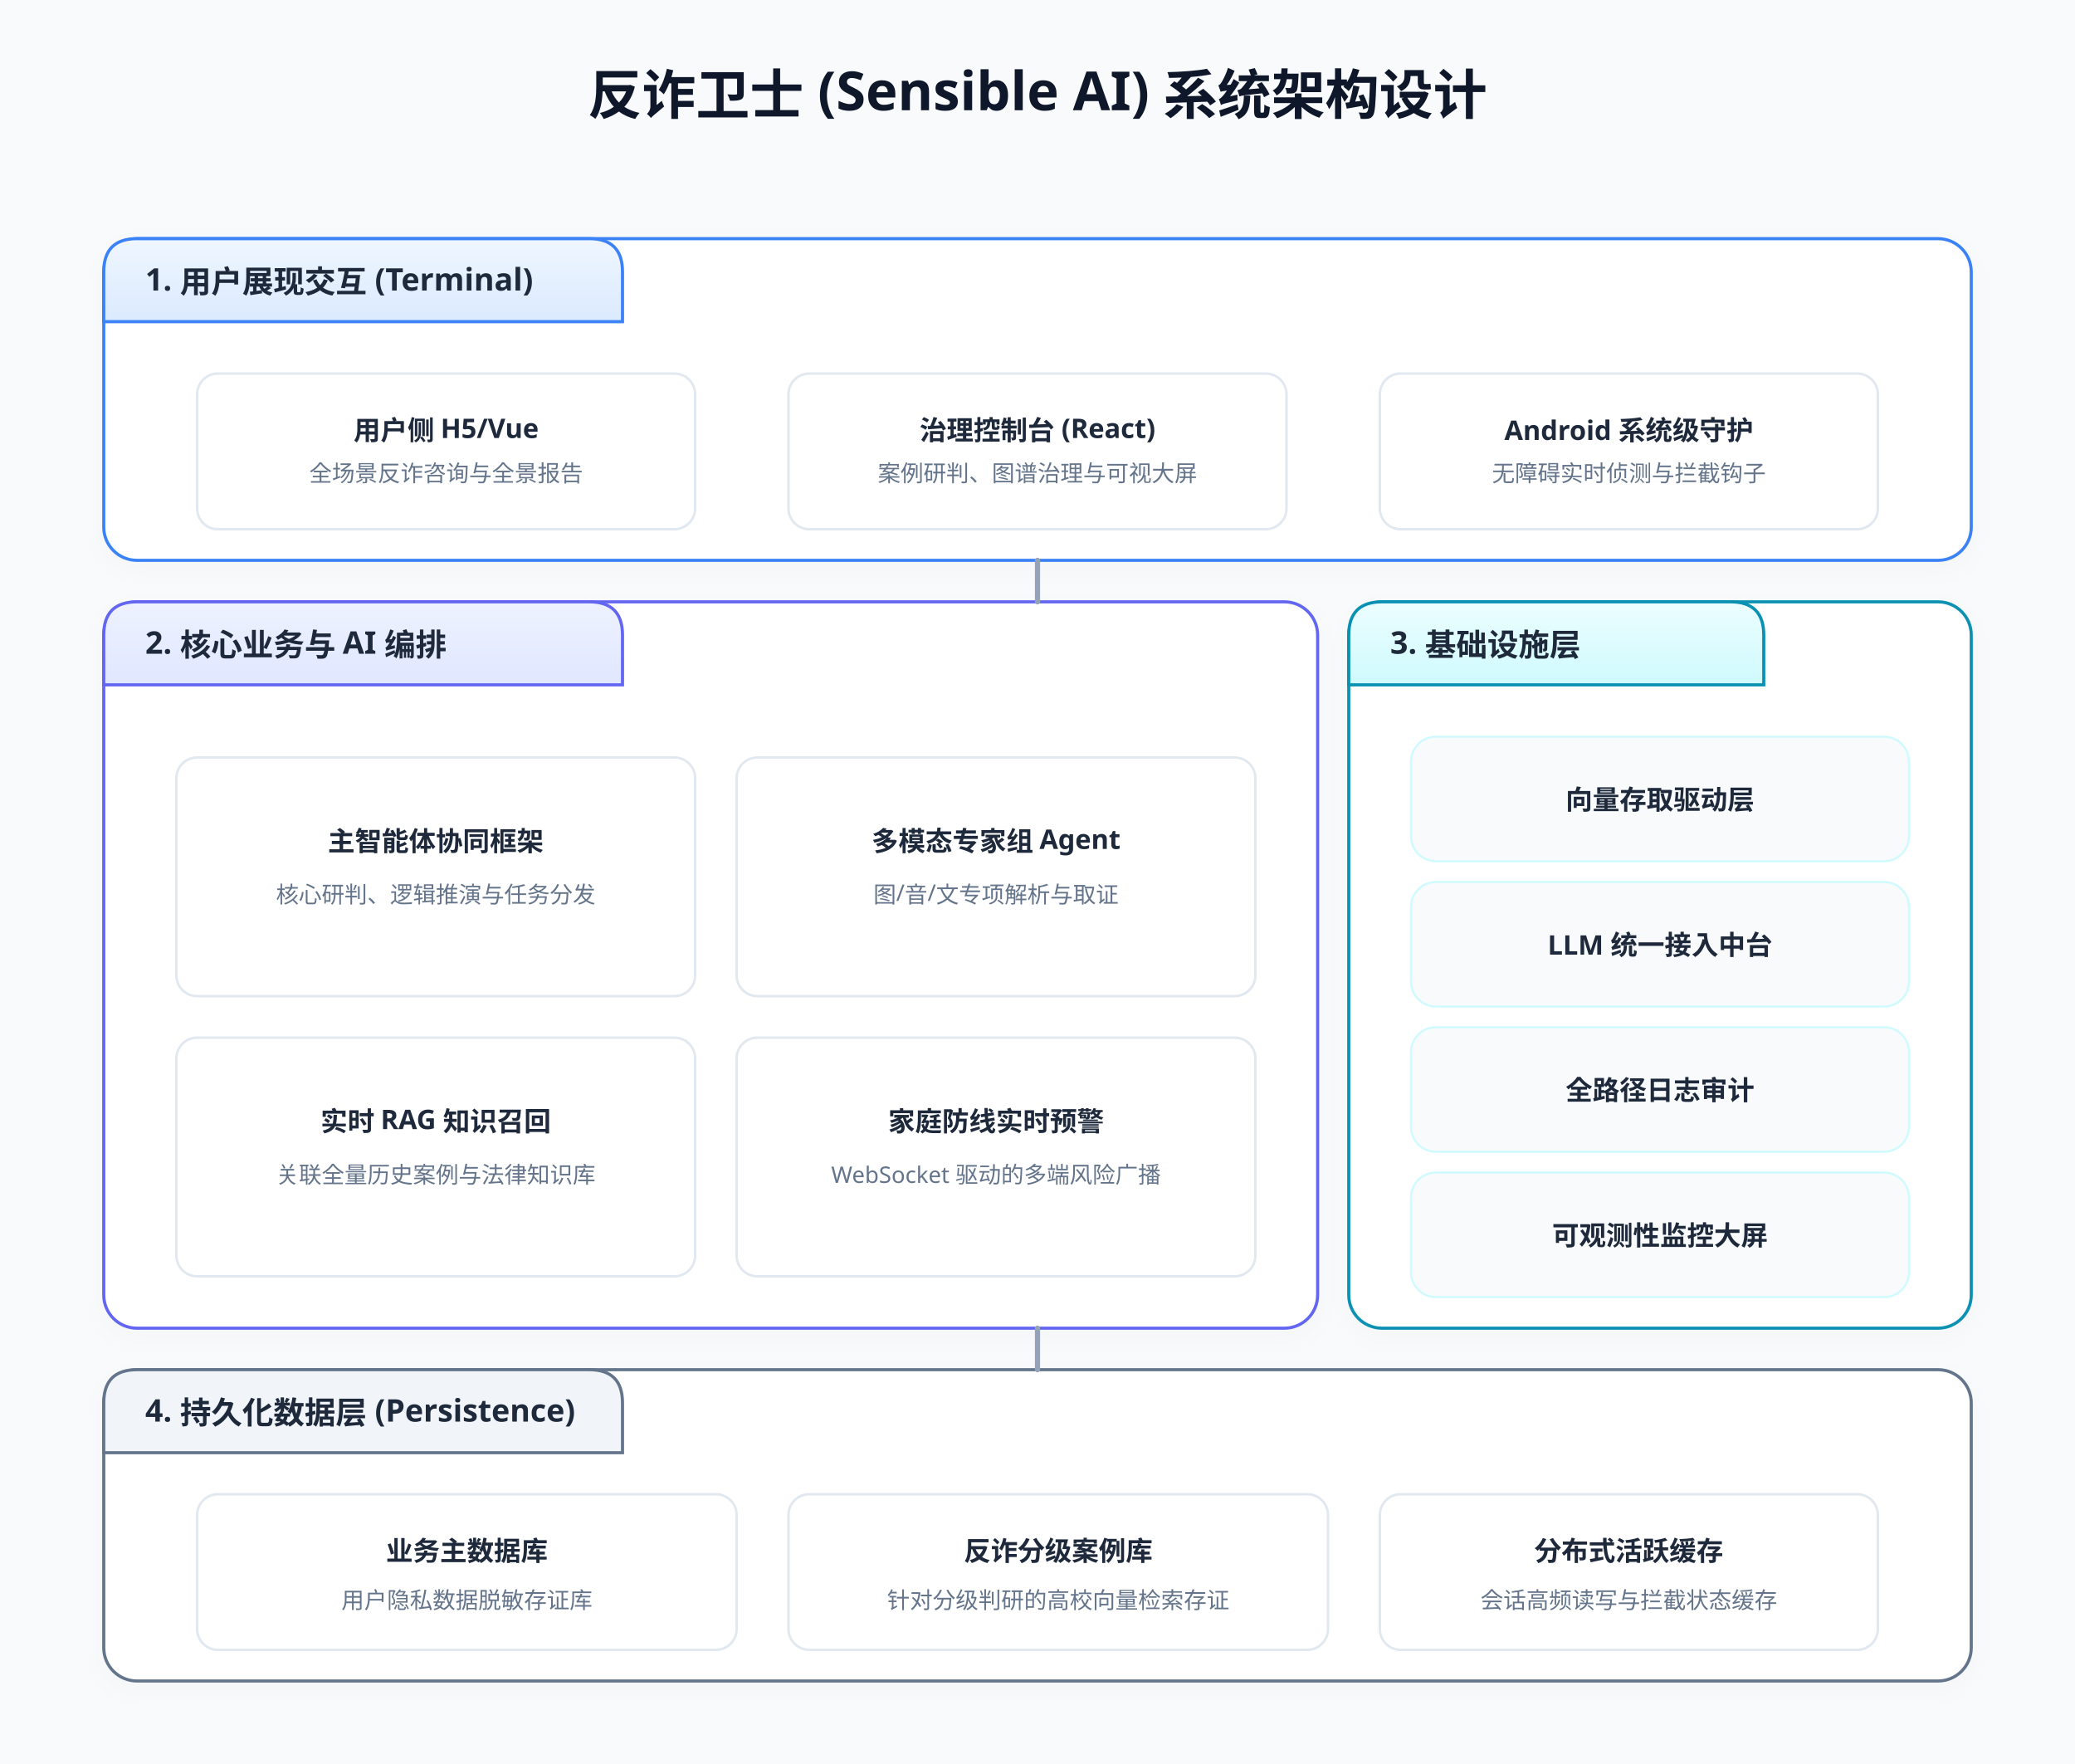
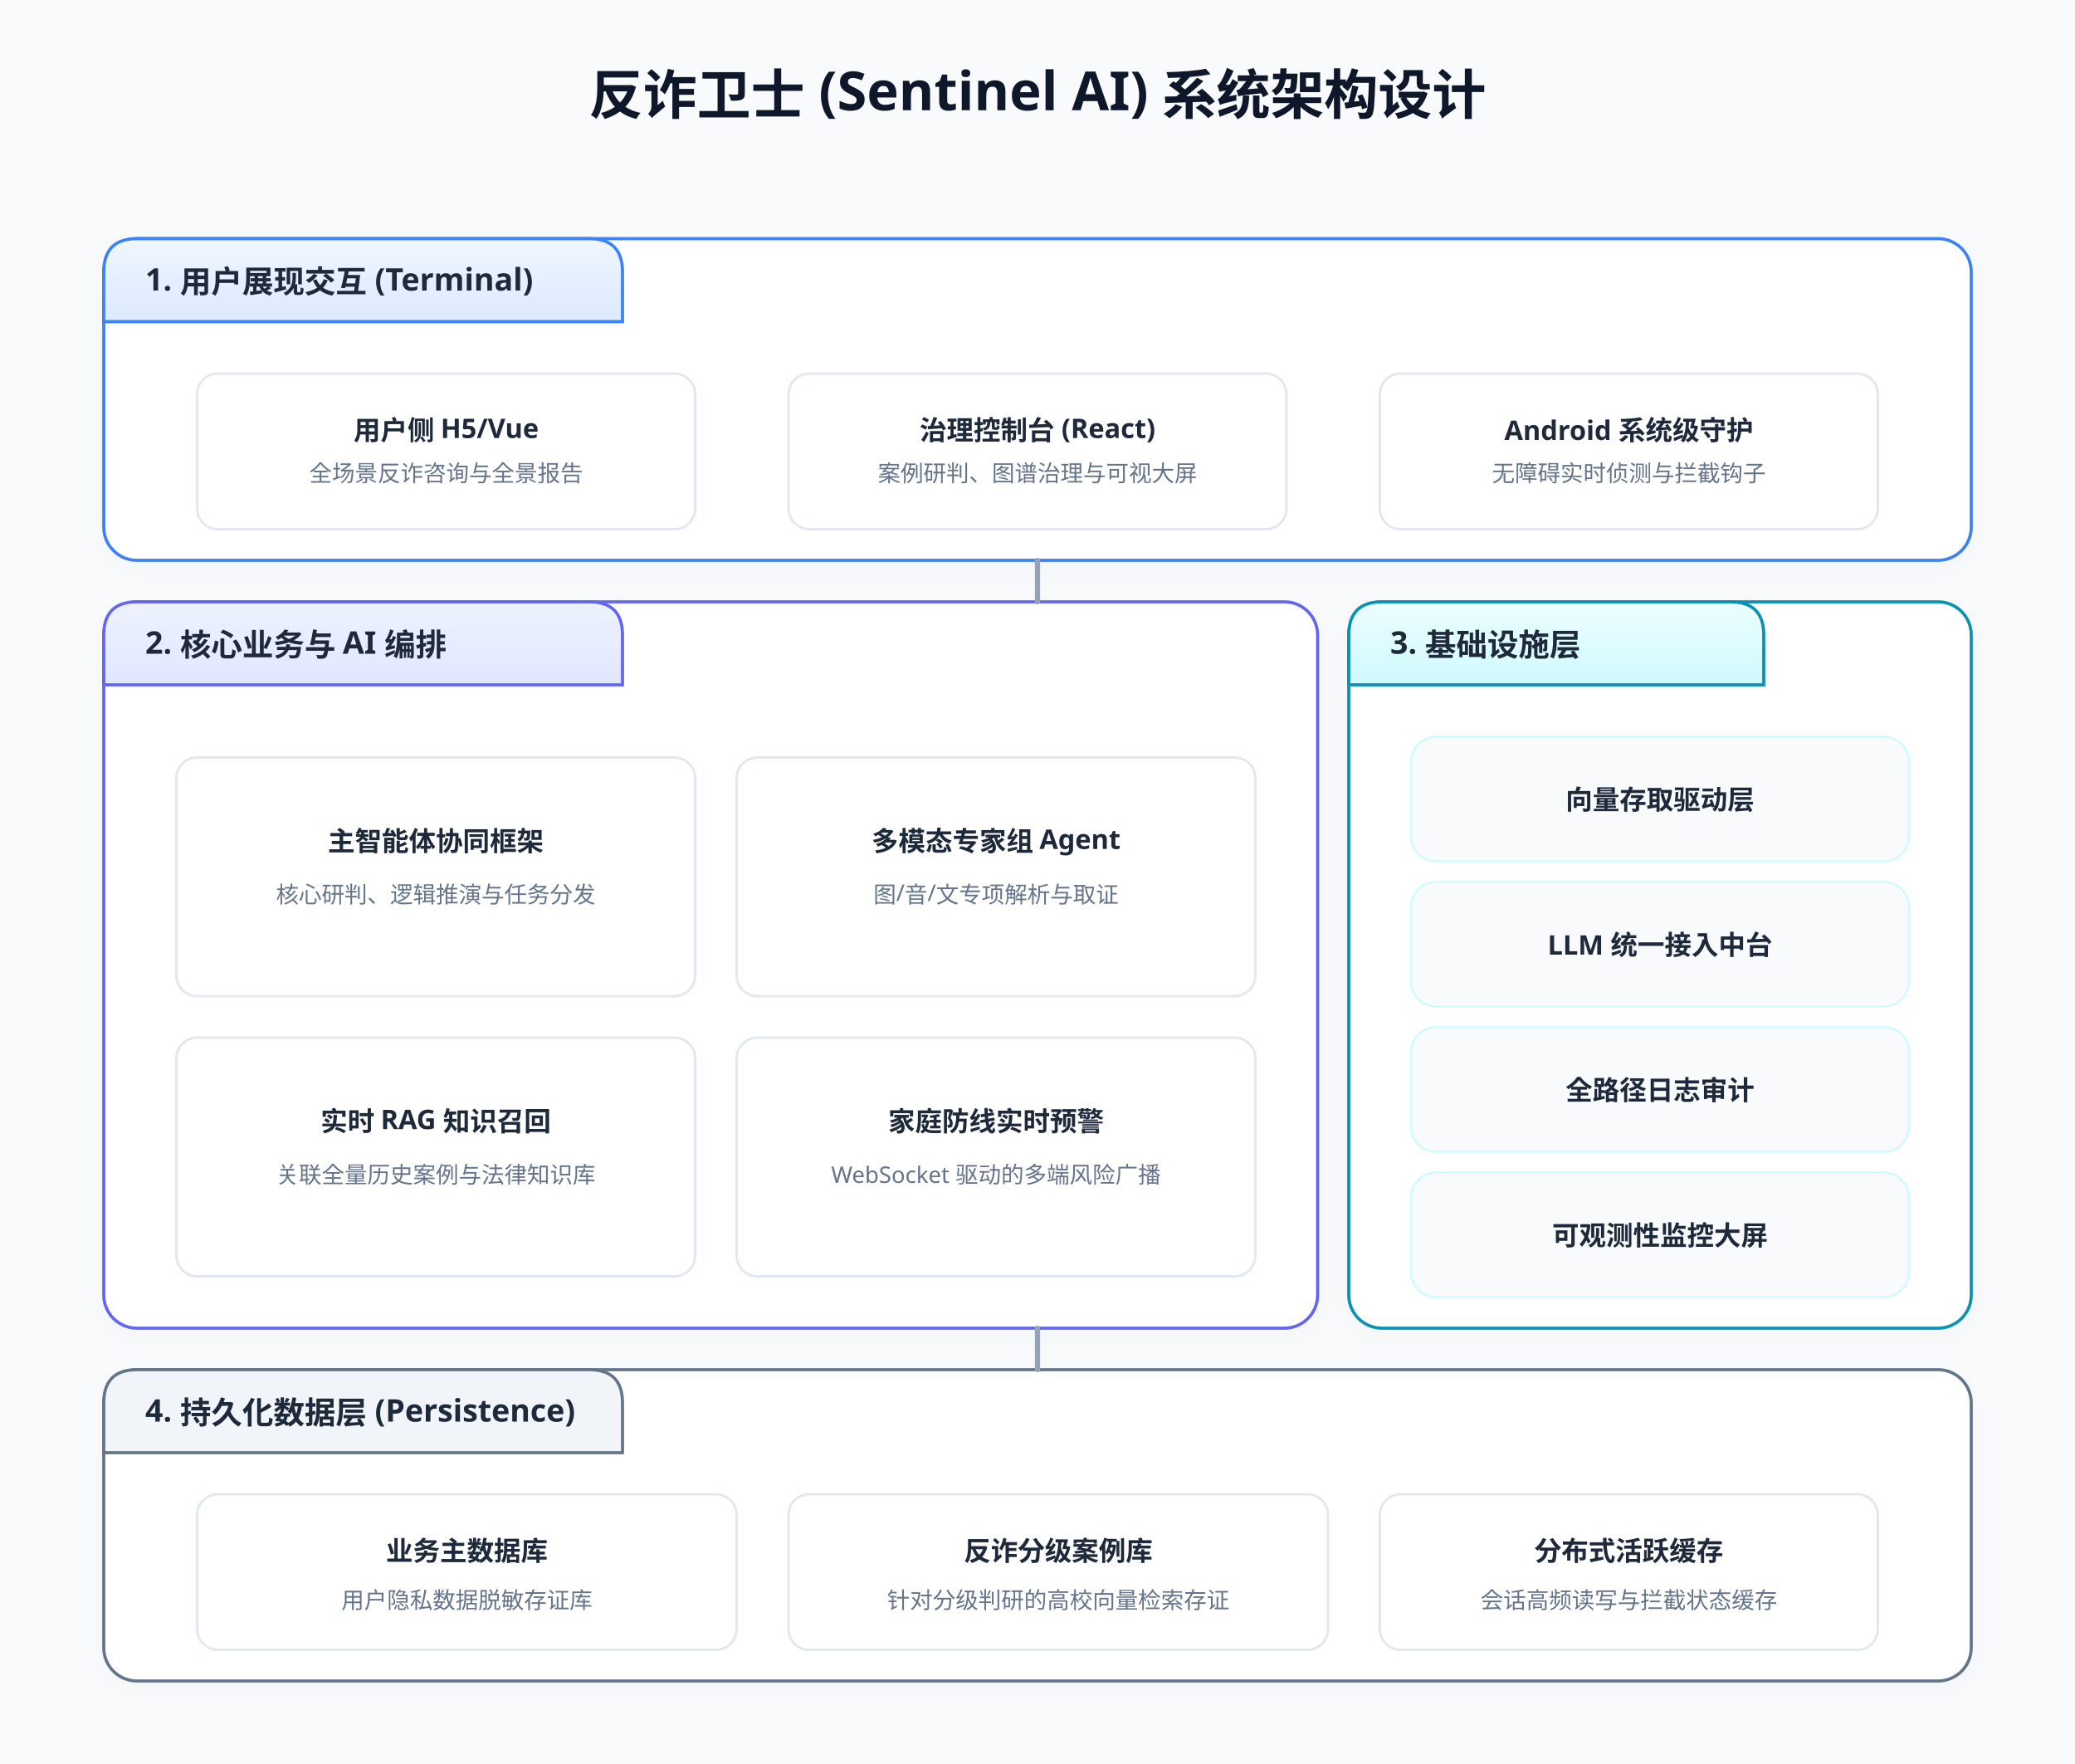
<svg xmlns="http://www.w3.org/2000/svg" width="1000" height="850" viewBox="0 0 1000 850">
  <defs>
    <linearGradient id="grad-blue" x1="0%" y1="0%" x2="0%" y2="100%">
      <stop offset="0%" style="stop-color:#EFF6FF;stop-opacity:1" />
      <stop offset="100%" style="stop-color:#DBEAFE;stop-opacity:1" />
    </linearGradient>
    <linearGradient id="grad-indigo" x1="0%" y1="0%" x2="0%" y2="100%">
      <stop offset="0%" style="stop-color:#EEF2FF;stop-opacity:1" />
      <stop offset="100%" style="stop-color:#E0E7FF;stop-opacity:1" />
    </linearGradient>
    <linearGradient id="grad-cyan" x1="0%" y1="0%" x2="0%" y2="100%">
      <stop offset="0%" style="stop-color:#ECFEFF;stop-opacity:1" />
      <stop offset="100%" style="stop-color:#CFFAFE;stop-opacity:1" />
    </linearGradient>
  </defs>
  <style type="text/css">
    .bg { fill: #F8FAFC; }
    .title { font-family: "PingFang SC", "Microsoft YaHei", sans-serif; font-size: 26px; font-weight: 800; fill: #0F172A; }
    .subtitle { font-family: "PingFang SC", sans-serif; font-size: 14px; fill: #64748B; }
    .grid-block { fill: #FFFFFF; stroke-width: 1.5; filter: drop-shadow(0 4px 6px rgba(0,0,0,0.02)); }
    .grid-header { stroke-width: 1.5; }
    .grid-title { font-family: "PingFang SC", sans-serif; font-size: 15px; font-weight: 800; fill: #1E293B; }
    .card { fill: #FFFFFF; stroke: #E2E8F0; stroke-width: 1.2; rx: 10; ry: 10; }
    .card-title { font-family: "PingFang SC", sans-serif; font-size: 13px; font-weight: 700; fill: #1E293B; }
    .card-desc { font-family: "PingFang SC", sans-serif; font-size: 11px; fill: #64748B; }
    .line { stroke: #94A3B8; stroke-width: 2.5; fill: none; stroke-linecap: round; }
  </style>
  <rect width="1000" height="850" class="bg" />
-   <text x="500" y="55" text-anchor="middle" class="title">反诈卫士 (Sensible AI) 系统架构设计</text>
+   <text x="500" y="55" text-anchor="middle" class="title">反诈卫士 (Sentinel AI) 系统架构设计</text>
  <g transform="translate(50, 115)">
    <rect width="900" height="155" rx="16" ry="16" class="grid-block" stroke="#3B82F6" />
    <path d="M 0 16 Q 0 0 16 0 L 234 0 Q 250 0 250 16 L 250 40 L 0 40 Z" class="grid-header" fill="url(#grad-blue)" stroke="#3B82F6" />
    <text x="20" y="25" class="grid-title" fill="#1D4ED8">1. 用户展现交互 (Terminal)</text>
    <g transform="translate(45, 65)">
      <rect width="240" height="75" class="card" />
      <text x="120" y="32" text-anchor="middle" class="card-title">用户侧 H5/Vue</text>
      <text x="120" y="52" text-anchor="middle" class="card-desc">全场景反诈咨询与全景报告</text>
    </g>
    <g transform="translate(330, 65)">
      <rect width="240" height="75" class="card" />
      <text x="120" y="32" text-anchor="middle" class="card-title">治理控制台 (React)</text>
      <text x="120" y="52" text-anchor="middle" class="card-desc">案例研判、图谱治理与可视大屏</text>
    </g>
    <g transform="translate(615, 65)">
      <rect width="240" height="75" class="card" stroke="#10B981" stroke-width="2" />
      <text x="120" y="32" text-anchor="middle" class="card-title" fill="#065F46">Android 系统级守护</text>
      <text x="120" y="52" text-anchor="middle" class="card-desc">无障碍实时侦测与拦截钩子</text>
    </g>
  </g>
  <g transform="translate(50, 290)">
    <rect width="585" height="350" rx="16" ry="16" class="grid-block" stroke="#6366F1" />
    <path d="M 0 16 Q 0 0 16 0 L 234 0 Q 250 0 250 16 L 250 40 L 0 40 Z" class="grid-header" fill="url(#grad-indigo)" stroke="#6366F1" />
    <text x="20" y="25" class="grid-title" fill="#4338CA">2. 核心业务与 AI 编排</text>
    <g transform="translate(35, 75)">
      <rect width="250" height="115" class="card" stroke="#6366F1" stroke-width="2" />
      <text x="125" y="45" text-anchor="middle" class="card-title" fill="#4338CA">主智能体协同框架</text>
      <text x="125" y="70" text-anchor="middle" class="card-desc">核心研判、逻辑推演与任务分发</text>
    </g>
    <g transform="translate(305, 75)">
      <rect width="250" height="115" class="card" />
      <text x="125" y="45" text-anchor="middle" class="card-title">多模态专家组 Agent</text>
      <text x="125" y="70" text-anchor="middle" class="card-desc">图/音/文专项解析与取证</text>
    </g>
    <g transform="translate(35, 210)">
      <rect width="250" height="115" class="card" />
      <text x="125" y="45" text-anchor="middle" class="card-title">实时 RAG 知识召回</text>
      <text x="125" y="70" text-anchor="middle" class="card-desc">关联全量历史案例与法律知识库</text>
    </g>
    <g transform="translate(305, 210)">
      <rect width="250" height="115" class="card" stroke="#F59E0B" stroke-width="1.5" />
      <text x="125" y="45" text-anchor="middle" class="card-title" fill="#92400E">家庭防线实时预警</text>
      <text x="125" y="70" text-anchor="middle" class="card-desc">WebSocket 驱动的多端风险广播</text>
    </g>
  </g>
  <g transform="translate(650, 290)">
    <rect width="300" height="350" rx="16" ry="16" class="grid-block" stroke="#0891B2" />
    <path d="M 0 16 Q 0 0 16 0 L 184 0 Q 200 0 200 16 L 200 40 L 0 40 Z" class="grid-header" fill="url(#grad-cyan)" stroke="#0891B2" />
    <text x="20" y="25" class="grid-title" fill="#0E7490">3. 基础设施层</text>
    <rect x="30" y="65" width="240" height="60" rx="12" fill="#F8FAFC" stroke="#CFFAFE" />
    <text x="150" y="100" text-anchor="middle" class="card-title" fill="#0E7490">向量存取驱动层</text>
    <rect x="30" y="135" width="240" height="60" rx="12" fill="#F8FAFC" stroke="#CFFAFE" />
    <text x="150" y="170" text-anchor="middle" class="card-title" fill="#0E7490">LLM 统一接入中台</text>
    <rect x="30" y="205" width="240" height="60" rx="12" fill="#F8FAFC" stroke="#CFFAFE" />
    <text x="150" y="240" text-anchor="middle" class="card-title" fill="#0E7490">全路径日志审计</text>
    <rect x="30" y="275" width="240" height="60" rx="12" fill="#F8FAFC" stroke="#CFFAFE" />
    <text x="150" y="310" text-anchor="middle" class="card-title" fill="#0E7490">可观测性监控大屏</text>
  </g>
  <g transform="translate(50, 660)">
    <rect width="900" height="150" rx="16" ry="16" class="grid-block" stroke="#64748B" />
    <path d="M 0 16 Q 0 0 16 0 L 234 0 Q 250 0 250 16 L 250 40 L 0 40 Z" class="grid-header" fill="#F1F5F9" stroke="#64748B" />
    <text x="20" y="25" class="grid-title" fill="#334155">4. 持久化数据层 (Persistence)</text>
    <g transform="translate(45, 60)">
      <rect width="260" height="75" class="card" />
      <text x="130" y="32" text-anchor="middle" class="card-title">业务主数据库</text>
      <text x="130" y="55" text-anchor="middle" class="card-desc">用户隐私数据脱敏存证库</text>
    </g>
    <g transform="translate(330, 60)">
      <rect width="260" height="75" class="card" />
      <text x="130" y="32" text-anchor="middle" class="card-title">反诈分级案例库</text>
      <text x="130" y="55" text-anchor="middle" class="card-desc">针对分级判研的高校向量检索存证</text>
    </g>
    <g transform="translate(615, 60)">
      <rect width="240" height="75" class="card" />
      <text x="120" y="32" text-anchor="middle" class="card-title">分布式活跃缓存</text>
      <text x="120" y="55" text-anchor="middle" class="card-desc">会话高频读写与拦截状态缓存</text>
    </g>
  </g>
  <path d="M 500 270 Q 500 280 500 290" class="line" />
  <path d="M 500 640 Q 500 650 500 660" class="line" />
</svg>
